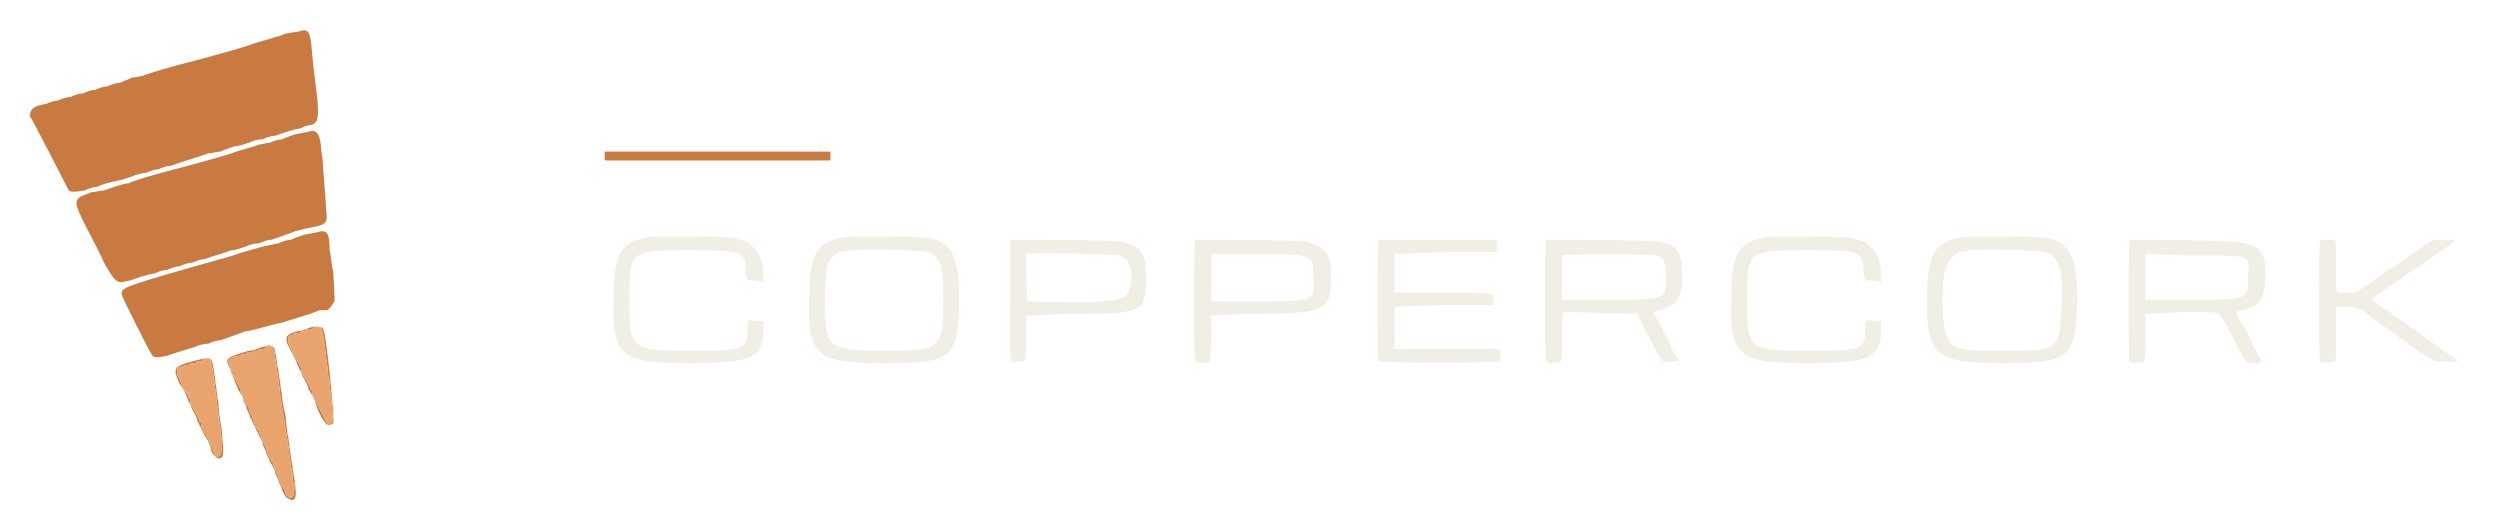
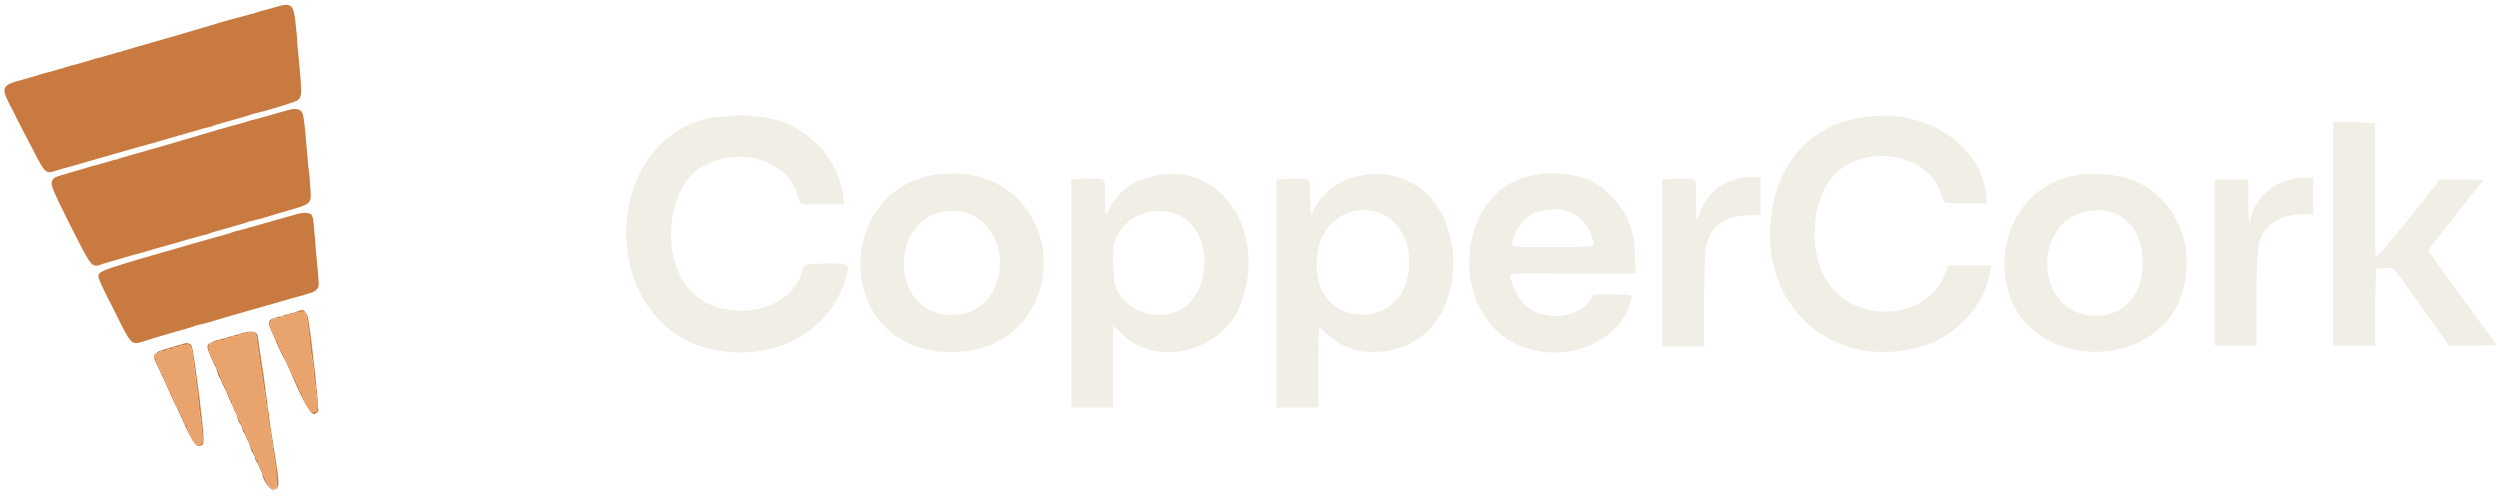
- <svg xmlns="http://www.w3.org/2000/svg" viewBox="0 0 1418 297" width="1418" height="297">
-   <path fill="#C97A40" fill-rule="evenodd" d="M 169 18 C 167 18, 164 19, 162 19 C 160 20, 157 21, 156 21 C 154 22, 149 23, 143 25 C 141 26, 127 30, 112 34 C 96 38, 83 42, 81 43 C 80 43, 77 44, 75 44 C 73 45, 70 46, 68 47 C 66 47, 63 48, 61 49 C 59 49, 56 50, 54 51 C 52 51, 49 52, 47 53 C 45 53, 42 54, 40 55 C 38 55, 35 56, 33 57 C 31 57, 28 58, 26 59 C 19 60, 17 62, 17 66 C 18 67, 38 106, 39 108 C 40 109, 43 109, 48 108 C 50 107, 53 106, 55 106 C 59 104, 64 103, 69 102 C 78 99, 80 98, 83 98 C 85 97, 88 96, 90 96 C 92 95, 95 94, 97 94 C 105 91, 110 90, 118 87 C 120 87, 123 86, 125 86 C 127 85, 130 84, 133 83 C 135 83, 138 82, 141 81 C 143 80, 146 79, 149 79 C 151 78, 154 77, 156 77 C 162 75, 167 73, 170 73 C 172 72, 174 71, 176 71 C 180 70, 181 68, 180 56 C 179 48, 178 41, 177 30 C 176 17, 175 16, 169 18 M 174 75 C 172 75, 170 76, 168 76 C 165 77, 162 78, 160 79 C 158 79, 155 80, 153 81 C 151 81, 148 82, 147 82 C 145 83, 140 84, 134 86 C 132 87, 118 91, 103 95 C 87 99, 74 103, 73 104 C 70 104, 65 106, 59 108 C 57 108, 54 109, 52 109 C 41 113, 41 113, 49 129 C 52 135, 57 144, 59 149 C 66 161, 66 161, 74 159 C 77 158, 82 156, 88 155 C 90 154, 93 153, 95 153 C 97 152, 100 151, 102 151 C 104 150, 107 149, 109 149 C 111 148, 114 147, 116 147 C 121 145, 126 144, 131 142 C 133 142, 136 141, 139 140 C 141 139, 144 138, 147 138 C 149 137, 152 136, 154 136 C 160 134, 165 132, 168 131 C 175 129, 178 129, 181 128 C 185 127, 186 125, 185 120 C 185 115, 183 93, 183 91 C 183 89, 182 86, 182 82 C 181 75, 179 73, 174 75 M 179 132 C 177 132, 175 133, 173 133 C 170 134, 167 135, 165 136 C 163 136, 160 137, 158 138 C 153 139, 148 140, 145 141 C 142 142, 137 143, 132 145 C 68 163, 69 163, 69 167 C 69 168, 84 198, 86 201 C 87 203, 89 203, 94 202 C 97 201, 103 199, 110 197 C 112 196, 115 195, 118 195 C 120 194, 123 193, 125 193 C 131 191, 136 189, 139 188 C 146 187, 150 185, 160 183 C 169 180, 177 178, 181 176 C 183 176, 184 176, 185 176 C 186 176, 188 174, 189 172 C 190 171, 190 171, 189 154 C 188 151, 188 146, 187 142 C 187 131, 185 130, 179 132 M 175 186 C 174 187, 170 188, 168 188 C 162 190, 162 191, 163 195 C 165 199, 166 201, 168 205 C 169 208, 171 211, 172 214 C 173 216, 175 219, 175 221 C 176 222, 177 224, 178 226 C 179 228, 180 232, 181 234 C 182 236, 183 238, 184 239 C 185 241, 187 242, 189 240 C 190 239, 185 187, 183 186 C 181 185, 179 185, 175 186 M 178 186 C 178 186, 177 187, 176 187 C 175 187, 174 187, 174 187 C 174 187, 173 188, 173 188 C 172 188, 171 188, 171 188 C 171 188, 170 189, 169 189 C 168 189, 167 189, 167 189 C 167 189, 166 190, 166 190 C 163 190, 163 192, 164 196 C 165 197, 166 200, 167 203 C 169 205, 170 207, 170 207 C 170 208, 170 208, 170 208 C 170 208, 171 208, 171 209 C 171 209, 171 210, 171 211 C 172 212, 173 215, 174 216 C 175 218, 176 220, 176 220 C 176 221, 176 221, 176 221 C 176 221, 177 221, 177 222 C 177 222, 177 223, 177 224 C 179 227, 182 234, 184 237 C 185 240, 187 242, 188 240 C 189 239, 189 232, 189 231 C 189 231, 188 229, 188 227 C 188 224, 187 221, 187 218 C 187 216, 186 213, 186 211 C 186 208, 185 205, 185 203 C 185 200, 184 197, 184 195 C 183 189, 183 187, 182 186 C 182 185, 178 185, 178 186 M 148 197 C 146 198, 143 199, 141 199 C 128 203, 127 203, 131 210 C 131 212, 132 213, 132 213 C 132 214, 133 215, 133 216 C 134 218, 135 220, 135 221 C 136 222, 137 224, 138 226 C 138 228, 139 229, 139 229 C 139 229, 140 231, 140 232 C 141 234, 142 236, 142 237 C 143 238, 143 239, 144 241 C 145 242, 145 244, 146 245 C 147 247, 148 249, 149 251 C 149 253, 150 254, 150 254 C 150 255, 151 256, 151 257 C 152 259, 153 261, 153 262 C 154 263, 155 265, 156 267 C 156 269, 157 270, 157 270 C 157 271, 158 272, 158 273 C 159 275, 160 277, 160 278 C 162 282, 162 282, 164 283 C 168 285, 169 282, 166 266 C 166 264, 165 261, 165 259 C 164 254, 164 249, 163 246 C 163 244, 162 239, 162 236 C 161 232, 160 227, 160 225 C 160 223, 159 220, 159 218 C 159 216, 158 213, 158 211 C 158 210, 157 207, 157 205 C 156 199, 156 198, 155 197 C 154 196, 152 196, 148 197 M 151 197 C 151 197, 150 198, 149 198 C 148 198, 147 198, 147 198 C 147 198, 146 199, 146 199 C 145 199, 144 199, 144 199 C 144 199, 143 200, 142 200 C 141 200, 140 200, 140 200 C 140 200, 139 201, 139 201 C 138 201, 137 201, 137 201 C 137 201, 136 202, 135 202 C 134 202, 133 202, 133 202 C 133 202, 132 203, 132 203 C 130 203, 129 205, 130 207 C 130 208, 131 209, 131 211 C 134 216, 135 218, 136 220 C 136 221, 137 223, 137 223 C 137 224, 138 225, 138 227 C 139 228, 140 230, 141 231 C 141 232, 142 235, 143 236 C 143 237, 144 239, 144 239 C 144 240, 145 241, 145 242 C 146 244, 147 245, 147 245 C 147 246, 147 246, 147 246 C 147 246, 148 246, 148 247 C 148 247, 148 248, 148 248 C 149 250, 151 254, 151 255 C 151 256, 152 257, 152 258 C 153 260, 154 261, 154 261 C 154 262, 154 262, 154 262 C 154 262, 155 262, 155 263 C 155 263, 155 264, 155 264 C 156 266, 158 270, 158 271 C 158 272, 159 274, 160 276 C 161 277, 162 279, 162 280 C 163 282, 165 283, 166 282 C 167 281, 167 276, 167 274 C 166 274, 166 272, 166 270 C 166 268, 165 265, 165 264 C 164 259, 164 254, 163 250 C 163 248, 162 245, 162 243 C 161 237, 159 226, 158 216 C 158 214, 157 211, 157 209 C 157 207, 156 204, 156 202 C 156 198, 152 194, 151 197 M 109 205 C 98 208, 98 209, 102 218 C 104 220, 105 223, 106 225 C 106 226, 108 229, 109 232 C 110 234, 112 237, 112 239 C 114 242, 115 246, 118 250 C 119 253, 120 255, 120 256 C 120 257, 123 260, 124 260 C 127 260, 127 257, 126 247 C 126 243, 125 242, 124 231 C 124 228, 123 225, 123 223 C 123 221, 122 217, 122 215 C 120 201, 121 202, 109 205 M 115 204 C 115 204, 114 205, 114 205 C 113 205, 112 205, 112 205 C 112 205, 111 206, 110 206 C 109 206, 108 206, 108 206 C 108 206, 107 207, 107 207 C 106 207, 105 207, 105 207 C 105 207, 104 208, 103 208 C 100 208, 100 210, 101 214 C 102 215, 103 218, 104 221 C 106 223, 107 225, 107 225 C 107 226, 107 226, 107 226 C 107 226, 108 226, 108 227 C 108 227, 108 228, 108 229 C 109 230, 110 233, 111 234 C 112 236, 113 238, 113 238 C 113 239, 113 239, 113 239 C 113 239, 114 239, 114 240 C 114 240, 114 241, 114 242 C 115 243, 116 246, 118 249 C 119 251, 120 254, 121 256 C 122 259, 124 260, 125 258 C 126 257, 126 249, 126 248 C 125 248, 125 246, 125 244 C 125 242, 124 238, 124 236 C 124 234, 123 230, 123 228 C 123 226, 122 222, 122 220 C 122 218, 121 214, 121 212 C 120 207, 120 205, 119 204 C 119 203, 116 203, 115 204" />
-   <path fill="#E9A46E" d="M 178 186 C 178 186, 177 187, 176 187 C 175 187, 174 187, 174 187 C 174 187, 173 188, 173 188 C 172 188, 171 188, 171 188 C 171 188, 170 189, 169 189 C 168 189, 167 189, 167 189 C 167 189, 166 190, 166 190 C 163 190, 163 192, 164 196 C 165 197, 166 200, 167 203 C 169 205, 170 207, 170 207 C 170 208, 170 208, 170 208 C 170 208, 171 208, 171 209 C 171 209, 171 210, 171 211 C 172 212, 173 215, 174 216 C 175 218, 176 220, 176 220 C 176 221, 176 221, 176 221 C 176 221, 177 221, 177 222 C 177 222, 177 223, 177 224 C 179 227, 182 234, 184 237 C 185 240, 187 242, 188 240 C 189 239, 189 232, 189 231 C 189 231, 188 229, 188 227 C 188 224, 187 221, 187 218 C 187 216, 186 213, 186 211 C 186 208, 185 205, 185 203 C 185 200, 184 197, 184 195 C 183 189, 183 187, 182 186 C 182 185, 178 185, 178 186 M 151 197 C 151 197, 150 198, 149 198 C 148 198, 147 198, 147 198 C 147 198, 146 199, 146 199 C 145 199, 144 199, 144 199 C 144 199, 143 200, 142 200 C 141 200, 140 200, 140 200 C 140 200, 139 201, 139 201 C 138 201, 137 201, 137 201 C 137 201, 136 202, 135 202 C 134 202, 133 202, 133 202 C 133 202, 132 203, 132 203 C 130 203, 129 205, 130 207 C 130 208, 131 209, 131 211 C 134 216, 135 218, 136 220 C 136 221, 137 223, 137 223 C 137 224, 138 225, 138 227 C 139 228, 140 230, 141 231 C 141 232, 142 235, 143 236 C 143 237, 144 239, 144 239 C 144 240, 145 241, 145 242 C 146 244, 147 245, 147 245 C 147 246, 147 246, 147 246 C 147 246, 148 246, 148 247 C 148 247, 148 248, 148 248 C 149 250, 151 254, 151 255 C 151 256, 152 257, 152 258 C 153 260, 154 261, 154 261 C 154 262, 154 262, 154 262 C 154 262, 155 262, 155 263 C 155 263, 155 264, 155 264 C 156 266, 158 270, 158 271 C 158 272, 159 274, 160 276 C 161 277, 162 279, 162 280 C 163 282, 165 283, 166 282 C 167 281, 167 276, 167 274 C 166 274, 166 272, 166 270 C 166 268, 165 265, 165 264 C 164 259, 164 254, 163 250 C 163 248, 162 245, 162 243 C 161 237, 159 226, 158 216 C 158 214, 157 211, 157 209 C 157 207, 156 204, 156 202 C 156 198, 152 194, 151 197 M 115 204 C 115 204, 114 205, 114 205 C 113 205, 112 205, 112 205 C 112 205, 111 206, 110 206 C 109 206, 108 206, 108 206 C 108 206, 107 207, 107 207 C 106 207, 105 207, 105 207 C 105 207, 104 208, 103 208 C 100 208, 100 210, 101 214 C 102 215, 103 218, 104 221 C 106 223, 107 225, 107 225 C 107 226, 107 226, 107 226 C 107 226, 108 226, 108 227 C 108 227, 108 228, 108 229 C 109 230, 110 233, 111 234 C 112 236, 113 238, 113 238 C 113 239, 113 239, 113 239 C 113 239, 114 239, 114 240 C 114 240, 114 241, 114 242 C 115 243, 116 246, 118 249 C 119 251, 120 254, 121 256 C 122 259, 124 260, 125 258 C 126 257, 126 249, 126 248 C 125 248, 125 246, 125 244 C 125 242, 124 238, 124 236 C 124 234, 123 230, 123 228 C 123 226, 122 222, 122 220 C 122 218, 121 214, 121 212 C 120 207, 120 205, 119 204 C 119 203, 116 203, 115 204" />
-   <path fill="#C97A40" d="M 343 88 L 343 91 407 91 L 471 91 471 88 L 471 86 407 86 L 343 86 343 88" />
-   <path fill="#F1EEE6" fill-rule="evenodd" d="M 372 134 C 352 136, 348 143, 348 170 C 347 202, 352 206, 391 206 C 427 206, 433 203, 433 186 L 433 182 429 182 C 424 181, 424 182, 424 186 C 424 198, 422 199, 393 199 C 357 199, 357 198, 357 170 C 357 142, 357 142, 391 142 C 421 142, 423 142, 423 155 L 424 159 428 159 L 433 160 433 157 C 433 150, 431 143, 427 140 C 424 137, 423 137, 417 135 C 413 134, 379 134, 372 134 M 483 134 C 463 136, 459 143, 459 170 C 458 202, 463 206, 502 206 C 540 206, 543 203, 544 173 C 544 146, 541 138, 527 135 C 523 134, 490 134, 483 134 M 1006 134 C 986 136, 982 143, 982 170 C 981 202, 986 206, 1025 206 C 1061 206, 1067 203, 1067 186 L 1067 182 1063 182 C 1058 181, 1058 182, 1058 186 C 1058 198, 1056 199, 1027 199 C 991 199, 991 198, 991 170 C 991 142, 991 142, 1025 142 C 1055 142, 1057 142, 1057 155 L 1058 159 1062 159 L 1067 160 1067 157 C 1067 150, 1065 143, 1061 140 C 1058 137, 1057 137, 1051 135 C 1047 134, 1013 134, 1006 134 M 1117 134 C 1098 136, 1094 142, 1093 165 C 1092 202, 1097 206, 1136 206 C 1173 206, 1177 203, 1178 175 C 1179 147, 1175 138, 1161 135 C 1157 134, 1126 134, 1117 134 M 573 136 C 573 137, 573 139, 573 171 C 573 210, 572 205, 578 205 C 582 205, 582 206, 582 192 L 582 179 608 178 C 648 178, 650 177, 650 158 C 650 143, 648 140, 636 137 C 632 136, 576 136, 573 136 M 678 136 C 677 137, 677 205, 678 205 C 679 206, 685 206, 686 205 C 686 205, 687 203, 687 192 L 687 179 708 178 C 751 178, 755 177, 755 157 C 755 144, 752 140, 741 137 C 737 136, 679 136, 678 136 M 782 136 C 781 137, 781 205, 782 205 C 783 206, 848 206, 850 205 C 851 205, 851 205, 851 202 L 851 198 821 198 L 791 198 791 186 L 791 174 819 173 L 847 173 847 170 C 847 166, 849 166, 818 166 L 791 166 791 155 L 791 144 820 143 L 849 143 849 140 C 850 138, 849 137, 849 136 C 848 136, 783 136, 782 136 M 877 136 C 876 137, 876 205, 877 205 C 878 206, 884 206, 885 205 C 886 205, 886 203, 886 191 C 886 181, 886 177, 887 177 C 894 177, 929 178, 929 178 C 929 178, 930 181, 932 185 C 944 208, 943 206, 947 205 C 951 205, 953 205, 952 204 C 952 204, 949 200, 947 195 C 944 189, 941 183, 940 181 C 937 177, 937 177, 941 176 C 951 174, 955 168, 954 154 C 954 143, 951 139, 941 137 C 937 136, 879 136, 877 136 M 1208 136 C 1207 137, 1207 205, 1208 205 C 1209 206, 1215 206, 1216 205 C 1216 205, 1217 203, 1217 191 L 1217 178 1238 177 C 1249 177, 1259 177, 1259 178 C 1259 178, 1261 181, 1270 198 C 1274 206, 1274 206, 1278 206 C 1282 206, 1283 205, 1283 204 C 1282 204, 1280 200, 1278 196 C 1276 191, 1273 185, 1271 183 C 1268 177, 1268 177, 1271 176 C 1281 175, 1285 169, 1285 156 C 1285 141, 1281 138, 1264 137 C 1257 136, 1209 136, 1208 136 M 1316 136 C 1315 137, 1315 205, 1316 205 C 1317 206, 1322 206, 1324 205 C 1325 205, 1325 205, 1325 189 L 1325 174 1330 174 C 1335 174, 1335 174, 1340 176 C 1346 181, 1358 189, 1370 198 L 1381 205 1387 205 C 1395 206, 1395 205, 1392 203 C 1390 202, 1388 200, 1386 199 C 1384 197, 1377 193, 1371 188 C 1348 172, 1345 170, 1345 170 C 1346 169, 1356 162, 1369 153 C 1387 141, 1393 137, 1392 136 C 1392 136, 1389 136, 1386 136 L 1380 136 1367 145 C 1360 150, 1350 156, 1345 160 L 1336 166 1331 166 C 1324 166, 1325 168, 1325 151 C 1325 137, 1325 137, 1324 136 C 1323 136, 1317 136, 1316 136 M 483 142 C 470 143, 468 147, 468 170 C 468 197, 469 198, 496 199 C 534 199, 535 199, 535 171 C 535 150, 534 146, 526 143 C 523 142, 493 141, 483 142 M 1117 142 C 1104 143, 1101 152, 1102 178 C 1104 198, 1105 199, 1136 199 C 1167 199, 1168 198, 1169 178 C 1171 155, 1168 145, 1160 143 C 1157 142, 1126 141, 1117 142 M 582 144 C 582 144, 582 171, 583 171 C 635 172, 639 171, 641 163 C 643 153, 641 147, 635 145 C 632 144, 583 143, 582 144 M 687 157 L 687 171 711 171 C 746 171, 746 171, 745 156 C 745 144, 744 144, 706 144 L 687 144 687 157 M 886 145 C 886 145, 886 150, 886 157 L 886 170 911 170 C 945 170, 945 170, 945 158 C 945 149, 944 146, 940 145 C 937 144, 887 144, 886 145 M 1217 157 L 1217 170 1242 170 C 1276 170, 1275 170, 1275 157 C 1276 144, 1278 145, 1243 145 L 1217 144 1217 157" />
+ <svg xmlns="http://www.w3.org/2000/svg" viewBox="0 0 2742 542" width="2742" height="542">
+   <path fill="#C97A40" fill-rule="evenodd" d="M 305 7 C 301 8, 295 10, 291 11 C 286 12, 280 14, 278 15 C 276 15, 270 17, 266 18 C 250 22, 244 24, 190 40 C 159 49, 133 56, 132 57 C 130 57, 127 58, 124 59 C 120 60, 114 62, 110 63 C 105 64, 99 66, 96 67 C 92 68, 86 70, 82 71 C 77 72, 71 74, 68 75 C 64 76, 58 78, 54 79 C 49 80, 43 82, 40 83 C 36 84, 30 86, 26 87 C 0 94, 0 95, 15 123 C 20 134, 30 152, 36 164 C 50 191, 50 191, 62 187 C 68 185, 77 183, 90 179 C 94 178, 100 176, 104 175 C 108 174, 114 172, 118 171 C 121 170, 128 168, 132 167 C 135 166, 142 164, 146 163 C 149 162, 156 160, 160 159 C 168 157, 178 154, 188 151 C 192 150, 198 148, 202 147 C 206 146, 212 144, 216 143 C 219 142, 226 140, 231 139 C 236 137, 243 135, 247 134 C 251 133, 257 131, 261 130 C 265 129, 272 127, 277 125 C 282 124, 289 122, 293 121 C 326 111, 327 111, 329 107 C 331 104, 331 96, 326 47 C 326 42, 325 32, 324 24 C 322 5, 319 3, 305 7 M 315 121 C 311 122, 305 124, 301 125 C 291 128, 280 131, 275 132 C 272 133, 266 135, 262 136 C 247 140, 240 142, 186 158 C 155 167, 129 174, 128 175 C 126 175, 123 176, 120 177 C 116 178, 110 180, 106 181 C 101 182, 95 184, 92 185 C 88 186, 82 188, 78 189 C 61 194, 60 194, 58 197 C 55 202, 55 203, 77 247 C 102 296, 100 294, 114 289 C 118 288, 124 286, 128 285 C 138 282, 148 279, 156 277 C 166 274, 176 271, 184 269 C 188 268, 194 266, 198 265 C 201 264, 208 262, 212 261 C 215 260, 222 258, 227 257 C 232 255, 239 253, 243 252 C 247 251, 253 249, 257 248 C 261 247, 268 245, 273 243 C 278 242, 285 240, 289 239 C 292 238, 299 236, 302 235 C 306 234, 312 232, 316 231 C 343 223, 342 224, 340 202 C 340 197, 339 188, 338 181 C 333 122, 333 124, 329 121 C 326 119, 322 119, 315 121 M 325 235 C 321 236, 315 238, 311 239 C 307 240, 300 242, 297 243 C 293 244, 286 246, 283 247 C 272 250, 262 253, 257 254 C 252 256, 245 258, 230 262 C 104 298, 108 297, 108 304 C 108 306, 115 321, 125 340 C 144 379, 144 378, 156 375 C 161 373, 172 370, 185 366 C 189 365, 195 363, 199 362 C 203 361, 210 359, 215 357 C 220 356, 227 354, 231 353 C 234 352, 241 350, 244 349 C 254 346, 272 341, 286 337 C 290 336, 296 334, 300 333 C 303 332, 310 330, 314 329 C 317 328, 324 326, 328 325 C 331 324, 336 323, 338 322 C 343 321, 347 319, 349 315 C 350 312, 350 313, 347 280 C 346 273, 346 263, 345 257 C 344 240, 343 237, 341 235 C 338 233, 331 233, 325 235 M 322 343 C 317 344, 311 346, 308 347 C 293 350, 292 352, 300 368 C 302 373, 305 380, 307 384 C 309 389, 313 395, 315 400 C 318 407, 321 413, 327 427 C 340 454, 343 458, 349 451 C 350 448, 343 381, 338 349 C 337 344, 333 339, 331 340 C 331 340, 327 341, 322 343 M 330 342 C 329 343, 327 343, 325 343 C 324 343, 322 343, 322 344 C 321 345, 320 345, 318 345 C 316 345, 315 345, 315 346 C 314 347, 313 347, 311 347 C 309 347, 308 347, 308 348 C 307 349, 306 349, 305 349 C 296 349, 294 355, 300 366 C 302 369, 303 372, 303 373 C 303 373, 303 374, 304 374 C 305 374, 305 375, 305 375 C 305 376, 306 379, 307 381 C 309 385, 316 400, 320 409 C 322 413, 325 418, 326 421 C 328 425, 329 428, 329 429 C 329 429, 329 430, 330 430 C 331 430, 331 431, 331 431 C 331 432, 332 435, 333 437 C 334 440, 336 443, 336 444 C 339 450, 341 452, 344 452 C 349 451, 349 449, 346 424 C 345 419, 344 411, 344 408 C 344 404, 343 396, 342 392 C 341 387, 340 379, 340 376 C 336 341, 336 344, 334 342 C 332 342, 331 342, 330 342 M 267 365 C 263 366, 257 368, 253 369 C 249 370, 243 372, 239 373 C 234 374, 231 376, 229 377 C 226 381, 227 381, 235 400 C 237 403, 238 406, 238 407 C 238 407, 239 410, 240 413 C 242 415, 243 419, 244 421 C 245 423, 247 427, 248 429 C 249 432, 251 436, 252 439 C 253 441, 256 446, 257 450 C 259 453, 260 456, 260 457 C 260 457, 261 460, 262 463 C 264 465, 266 469, 266 472 C 267 474, 270 478, 271 482 C 273 485, 274 488, 274 489 C 274 489, 275 492, 276 495 C 278 497, 280 501, 280 504 C 281 506, 284 510, 285 514 C 287 517, 288 521, 288 521 C 288 526, 296 537, 299 537 C 305 537, 306 534, 305 523 C 303 507, 302 503, 299 483 C 297 471, 295 458, 295 454 C 294 450, 293 444, 293 440 C 292 436, 292 431, 291 428 C 291 424, 289 411, 287 398 C 285 384, 283 372, 283 371 C 283 364, 278 362, 267 365 M 272 365 C 270 365, 268 366, 268 366 C 267 367, 265 367, 264 367 C 262 367, 261 367, 261 368 C 260 369, 259 369, 257 369 C 255 369, 254 369, 254 370 C 253 371, 252 371, 250 371 C 248 371, 247 371, 247 372 C 246 373, 245 373, 243 373 C 241 373, 240 373, 240 374 C 239 375, 238 375, 236 375 C 229 375, 227 380, 231 388 C 232 391, 234 393, 234 395 C 234 396, 236 399, 237 401 C 238 404, 240 408, 241 411 C 242 413, 244 417, 245 420 C 246 422, 248 425, 248 427 C 248 428, 250 430, 251 433 C 252 435, 253 438, 253 439 C 253 439, 253 440, 254 440 C 255 440, 255 441, 255 442 C 255 442, 255 444, 256 445 C 257 447, 261 456, 262 459 C 262 460, 264 462, 265 465 C 266 467, 267 470, 267 471 C 267 471, 267 472, 268 472 C 269 472, 269 473, 269 474 C 269 474, 269 476, 270 477 C 271 479, 275 488, 276 491 C 276 492, 278 494, 279 497 C 280 499, 281 502, 281 503 C 281 503, 281 504, 282 504 C 283 504, 283 505, 283 506 C 283 506, 283 508, 284 509 C 285 511, 289 520, 290 523 C 295 534, 296 536, 300 536 C 304 536, 304 536, 303 527 C 303 519, 303 515, 300 498 C 299 490, 298 481, 296 470 C 295 466, 294 460, 294 456 C 293 452, 293 446, 292 443 C 290 430, 289 423, 288 416 C 285 398, 283 383, 282 376 C 282 367, 279 363, 275 364 C 275 364, 273 364, 272 365 M 188 381 C 166 387, 166 388, 174 404 C 184 425, 191 442, 194 447 C 209 481, 213 488, 217 489 C 225 489, 225 490, 219 438 C 211 377, 211 379, 208 377 C 206 377, 205 376, 205 376 C 205 376, 197 378, 188 381 M 204 378 C 203 379, 201 379, 200 379 C 198 379, 197 379, 197 380 C 196 381, 195 381, 193 381 C 191 381, 190 381, 190 382 C 189 383, 188 383, 186 383 C 184 383, 183 383, 183 384 C 182 385, 181 385, 179 385 C 177 385, 176 385, 176 386 C 175 387, 174 387, 173 387 C 169 387, 170 393, 174 402 C 176 405, 177 408, 177 409 C 177 409, 177 410, 178 410 C 179 410, 179 411, 179 411 C 179 412, 180 415, 181 417 C 184 423, 191 438, 193 443 C 194 445, 197 450, 199 455 C 201 460, 203 464, 203 465 C 203 465, 203 466, 204 466 C 205 466, 205 467, 205 467 C 205 468, 206 471, 207 473 C 208 476, 210 479, 210 480 C 213 486, 215 488, 218 488 C 223 487, 223 485, 220 460 C 219 455, 218 447, 218 443 C 217 439, 217 432, 216 427 C 214 410, 213 403, 212 395 C 210 381, 210 380, 207 378 C 206 378, 205 378, 204 378" />
+   <path fill="#E9A46E" d="M 330 342 C 329 343, 327 343, 325 343 C 324 343, 322 343, 322 344 C 321 345, 320 345, 318 345 C 316 345, 315 345, 315 346 C 314 347, 313 347, 311 347 C 309 347, 308 347, 308 348 C 307 349, 306 349, 305 349 C 296 349, 294 355, 300 366 C 302 369, 303 372, 303 373 C 303 373, 303 374, 304 374 C 305 374, 305 375, 305 375 C 305 376, 306 379, 307 381 C 309 385, 316 400, 320 409 C 322 413, 325 418, 326 421 C 328 425, 329 428, 329 429 C 329 429, 329 430, 330 430 C 331 430, 331 431, 331 431 C 331 432, 332 435, 333 437 C 334 440, 336 443, 336 444 C 339 450, 341 452, 344 452 C 349 451, 349 449, 346 424 C 345 419, 344 411, 344 408 C 344 404, 343 396, 342 392 C 341 387, 340 379, 340 376 C 336 341, 336 344, 334 342 C 332 342, 331 342, 330 342 M 272 365 C 270 365, 268 366, 268 366 C 267 367, 265 367, 264 367 C 262 367, 261 367, 261 368 C 260 369, 259 369, 257 369 C 255 369, 254 369, 254 370 C 253 371, 252 371, 250 371 C 248 371, 247 371, 247 372 C 246 373, 245 373, 243 373 C 241 373, 240 373, 240 374 C 239 375, 238 375, 236 375 C 229 375, 227 380, 231 388 C 232 391, 234 393, 234 395 C 234 396, 236 399, 237 401 C 238 404, 240 408, 241 411 C 242 413, 244 417, 245 420 C 246 422, 248 425, 248 427 C 248 428, 250 430, 251 433 C 252 435, 253 438, 253 439 C 253 439, 253 440, 254 440 C 255 440, 255 441, 255 442 C 255 442, 255 444, 256 445 C 257 447, 261 456, 262 459 C 262 460, 264 462, 265 465 C 266 467, 267 470, 267 471 C 267 471, 267 472, 268 472 C 269 472, 269 473, 269 474 C 269 474, 269 476, 270 477 C 271 479, 275 488, 276 491 C 276 492, 278 494, 279 497 C 280 499, 281 502, 281 503 C 281 503, 281 504, 282 504 C 283 504, 283 505, 283 506 C 283 506, 283 508, 284 509 C 285 511, 289 520, 290 523 C 295 534, 296 536, 300 536 C 304 536, 304 536, 303 527 C 303 519, 303 515, 300 498 C 299 490, 298 481, 296 470 C 295 466, 294 460, 294 456 C 293 452, 293 446, 292 443 C 290 430, 289 423, 288 416 C 285 398, 283 383, 282 376 C 282 367, 279 363, 275 364 C 275 364, 273 364, 272 365 M 204 378 C 203 379, 201 379, 200 379 C 198 379, 197 379, 197 380 C 196 381, 195 381, 193 381 C 191 381, 190 381, 190 382 C 189 383, 188 383, 186 383 C 184 383, 183 383, 183 384 C 182 385, 181 385, 179 385 C 177 385, 176 385, 176 386 C 175 387, 174 387, 173 387 C 169 387, 170 393, 174 402 C 176 405, 177 408, 177 409 C 177 409, 177 410, 178 410 C 179 410, 179 411, 179 411 C 179 412, 180 415, 181 417 C 184 423, 191 438, 193 443 C 194 445, 197 450, 199 455 C 201 460, 203 464, 203 465 C 203 465, 203 466, 204 466 C 205 466, 205 467, 205 467 C 205 468, 206 471, 207 473 C 208 476, 210 479, 210 480 C 213 486, 215 488, 218 488 C 223 487, 223 485, 220 460 C 219 455, 218 447, 218 443 C 217 439, 217 432, 216 427 C 214 410, 213 403, 212 395 C 210 381, 210 380, 207 378 C 206 378, 205 378, 204 378" />
+   <path fill="#F1EEE6" fill-rule="evenodd" d="M 795 128 C 788 128, 782 129, 780 129 C 658 154, 655 350, 776 382 C 842 399, 907 368, 926 310 C 933 288, 934 289, 904 289 C 880 290, 882 289, 879 300 C 865 346, 786 356, 754 315 C 723 275, 734 200, 773 181 C 815 160, 865 177, 875 215 C 878 225, 876 224, 902 224 L 926 224 925 218 C 925 212, 924 209, 921 198 C 911 166, 883 140, 849 131 C 841 129, 834 128, 823 127 C 810 126, 809 126, 795 128 M 2049 128 C 1988 134, 1947 178, 1942 244 C 1934 341, 2014 407, 2107 380 C 2147 369, 2180 331, 2183 295 L 2184 291 2160 291 L 2137 291 2134 298 C 2117 352, 2031 358, 2002 305 C 1984 274, 1987 224, 2008 196 C 2040 156, 2115 166, 2129 213 C 2133 224, 2130 223, 2156 223 L 2180 223 2179 218 C 2175 161, 2116 120, 2049 128 M 2559 256 L 2559 379 2582 379 L 2605 379 2605 337 L 2606 295 2615 294 C 2627 294, 2622 289, 2657 338 L 2686 379 2712 379 C 2726 379, 2738 379, 2738 378 C 2738 378, 2734 373, 2730 367 C 2713 344, 2664 276, 2663 275 C 2663 275, 2675 259, 2690 240 C 2720 202, 2723 199, 2723 198 C 2723 197, 2712 197, 2699 197 L 2676 197 2642 240 C 2623 263, 2607 282, 2606 282 C 2605 282, 2605 270, 2605 208 L 2605 135 2582 134 L 2559 134 2559 256 M 1024 192 C 926 208, 914 350, 1008 381 C 1029 388, 1058 388, 1079 381 C 1163 354, 1168 233, 1086 198 C 1078 195, 1074 194, 1061 191 C 1054 190, 1033 190, 1024 192 M 1271 192 C 1246 196, 1227 208, 1217 229 C 1212 238, 1212 238, 1212 216 C 1212 193, 1214 196, 1191 196 L 1175 197 1175 322 L 1175 447 1198 447 L 1221 447 1221 402 L 1221 357 1229 365 C 1269 405, 1343 386, 1362 330 C 1389 254, 1340 180, 1271 192 M 1496 192 C 1471 196, 1452 209, 1441 230 L 1438 236 1437 217 C 1437 193, 1439 196, 1416 196 L 1400 197 1400 322 L 1400 447 1423 447 L 1446 447 1446 403 C 1446 379, 1446 359, 1447 359 C 1447 359, 1450 362, 1454 365 C 1460 371, 1472 379, 1474 379 C 1474 379, 1476 380, 1478 381 C 1498 390, 1533 387, 1555 372 C 1611 334, 1606 227, 1545 199 C 1529 191, 1512 189, 1496 192 M 1688 191 C 1685 192, 1681 192, 1678 193 C 1599 210, 1587 337, 1660 376 C 1708 401, 1773 380, 1788 333 C 1791 322, 1793 323, 1769 323 L 1748 323 1744 329 C 1731 350, 1692 353, 1672 334 C 1665 328, 1655 306, 1657 301 C 1658 300, 1668 300, 1726 300 L 1794 300 1793 283 C 1793 267, 1793 264, 1789 251 C 1781 224, 1756 199, 1733 194 C 1717 190, 1697 189, 1688 191 M 2279 192 C 2263 195, 2257 197, 2247 203 C 2205 225, 2187 282, 2206 329 C 2238 406, 2361 404, 2391 328 C 2412 273, 2387 214, 2335 196 C 2320 191, 2292 189, 2279 192 M 1909 195 C 1885 201, 1869 215, 1863 238 C 1861 245, 1860 241, 1860 219 C 1860 193, 1863 196, 1839 196 L 1823 197 1823 288 L 1823 380 1846 380 L 1869 380 1869 327 C 1870 271, 1870 269, 1875 259 C 1882 244, 1895 237, 1917 236 L 1931 236 1931 215 L 1931 195 1923 194 C 1918 194, 1912 195, 1909 195 M 2516 196 C 2491 201, 2473 218, 2468 242 C 2467 250, 2466 242, 2466 220 L 2466 197 2448 197 L 2429 197 2429 288 L 2429 379 2452 379 L 2475 379 2475 331 C 2475 269, 2476 261, 2487 250 C 2496 240, 2506 236, 2525 235 L 2537 235 2537 215 L 2537 195 2527 195 C 2522 195, 2517 195, 2516 196 M 1692 231 C 1676 234, 1666 244, 1660 261 C 1657 272, 1653 271, 1703 271 C 1752 271, 1749 271, 1747 263 C 1740 237, 1719 225, 1692 231 M 2288 232 C 2232 243, 2231 333, 2286 345 C 2323 352, 2350 329, 2350 289 C 2351 249, 2324 224, 2288 232 M 1031 233 C 982 244, 977 324, 1024 342 C 1049 352, 1079 341, 1090 318 C 1112 271, 1078 221, 1031 233 M 1258 233 C 1241 237, 1228 249, 1222 267 C 1220 274, 1221 306, 1223 313 C 1232 340, 1266 353, 1292 341 C 1330 324, 1331 253, 1293 236 C 1283 231, 1269 230, 1258 233 M 1483 232 C 1454 240, 1438 271, 1446 307 C 1457 358, 1531 358, 1543 307 C 1555 260, 1524 222, 1483 232" />
</svg>
